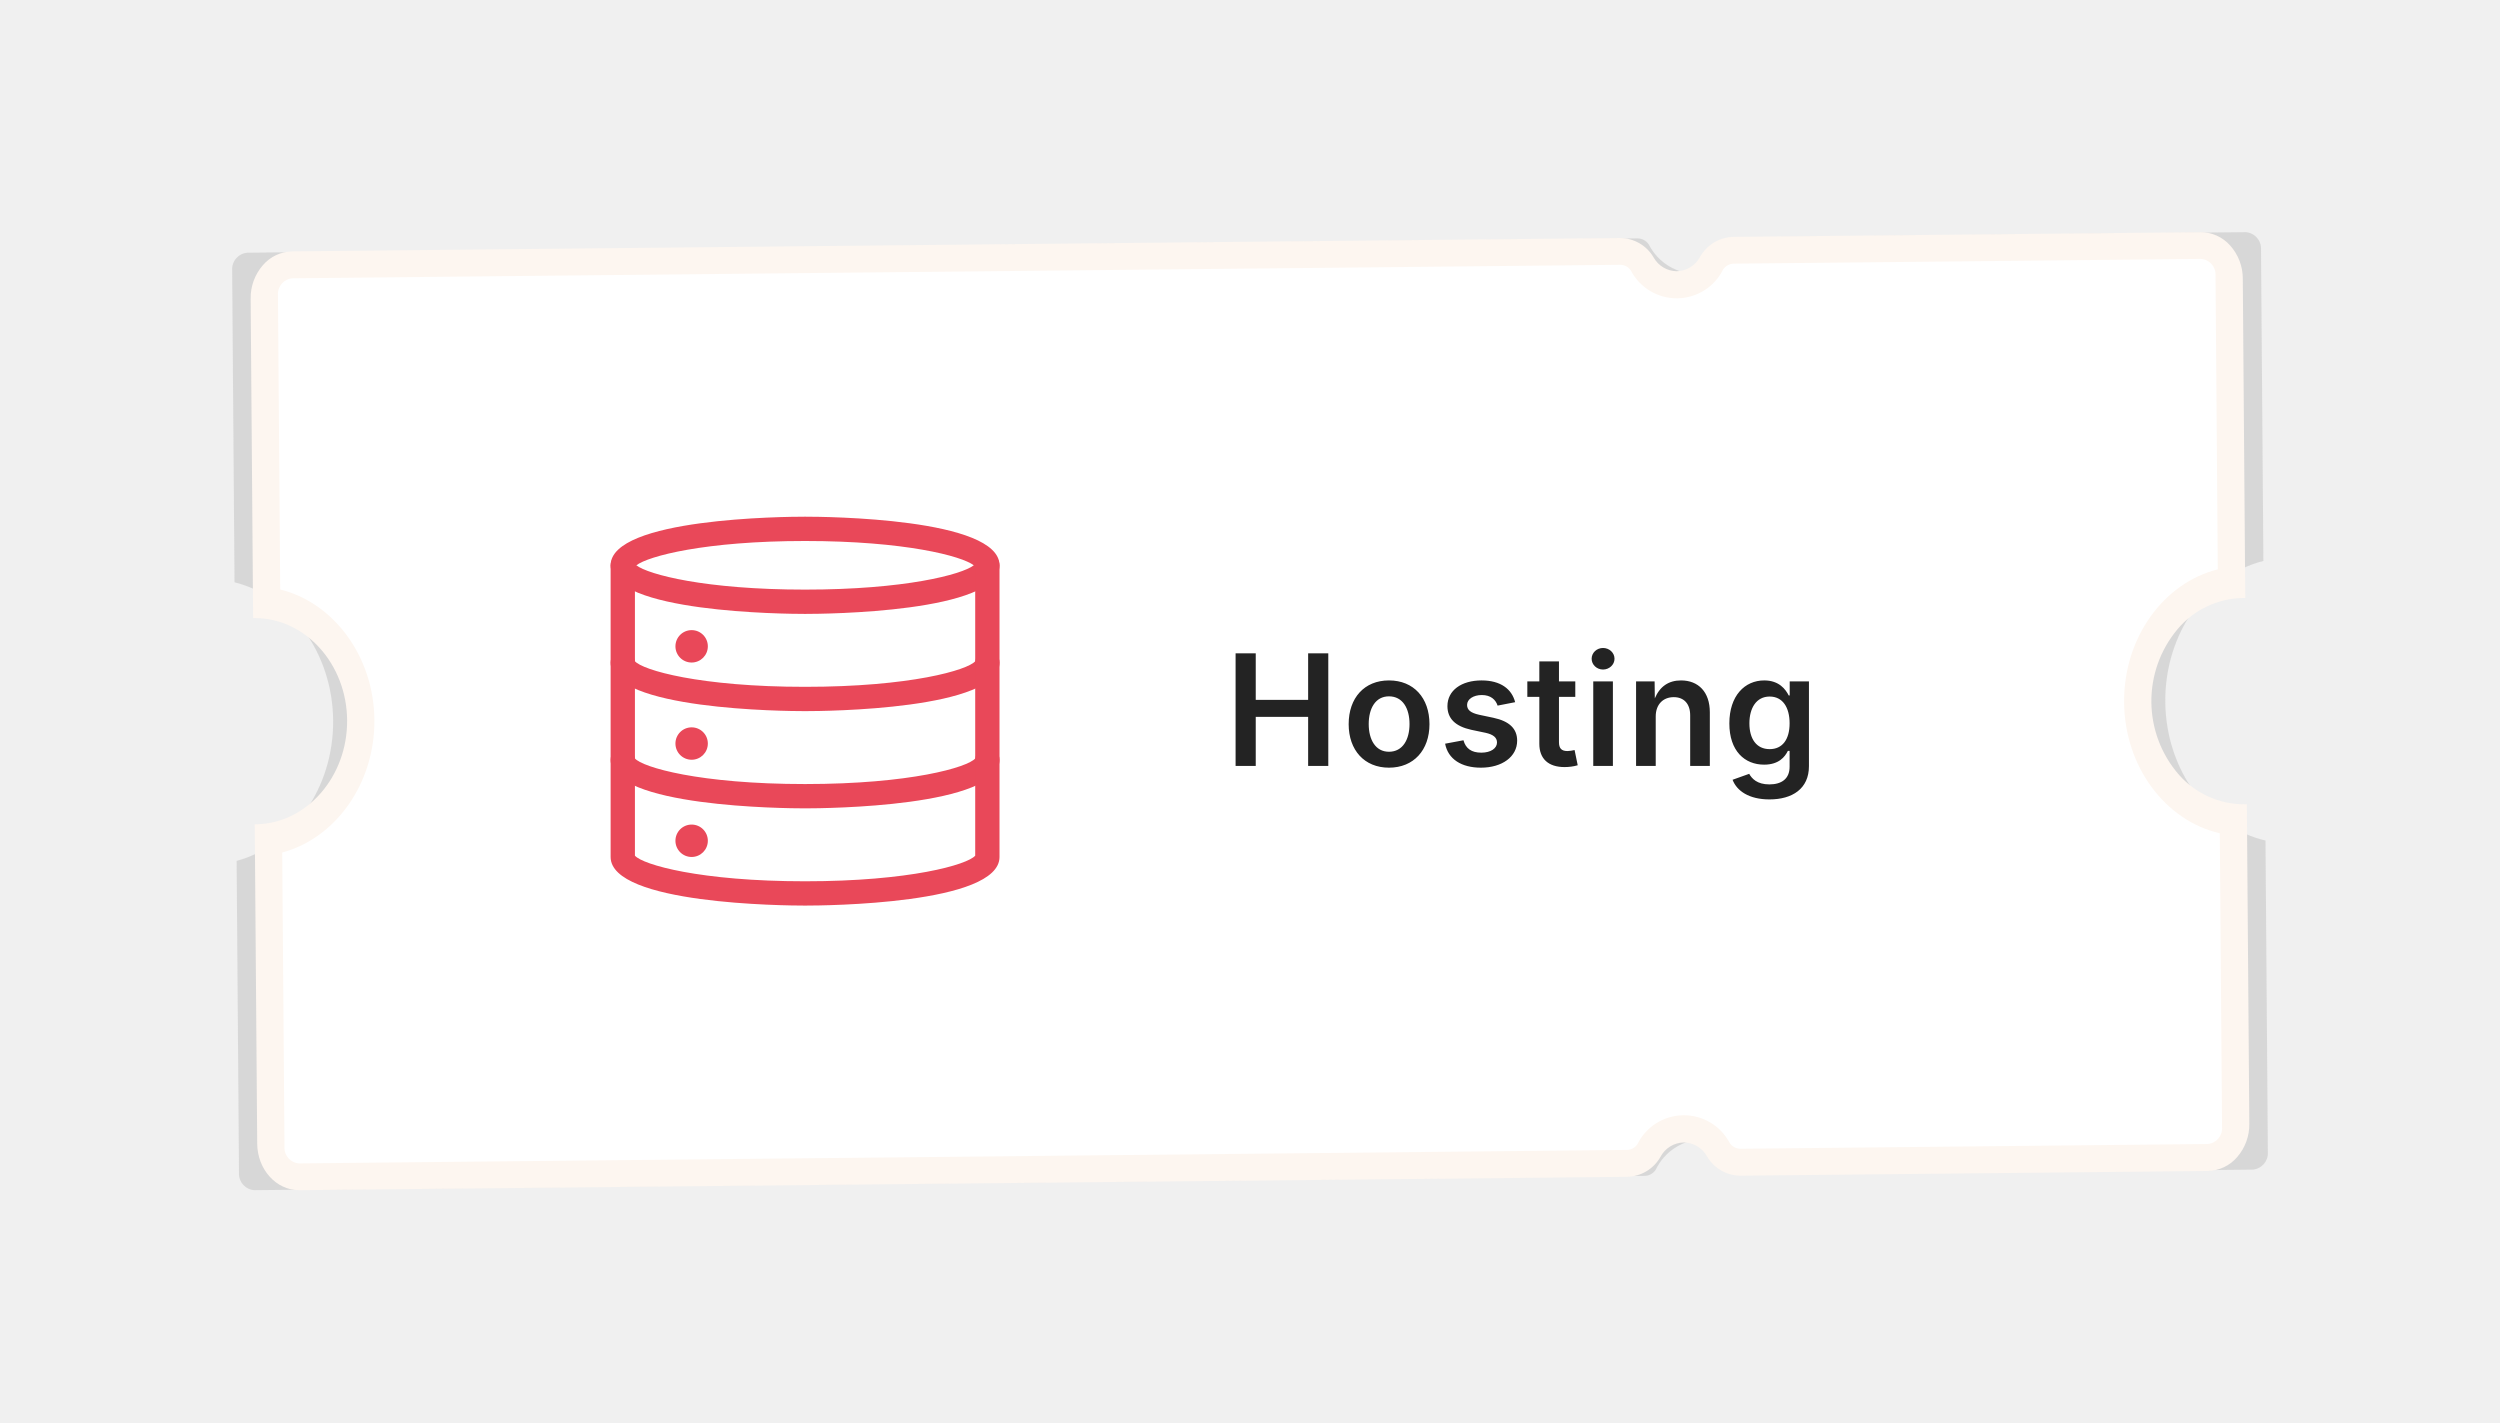
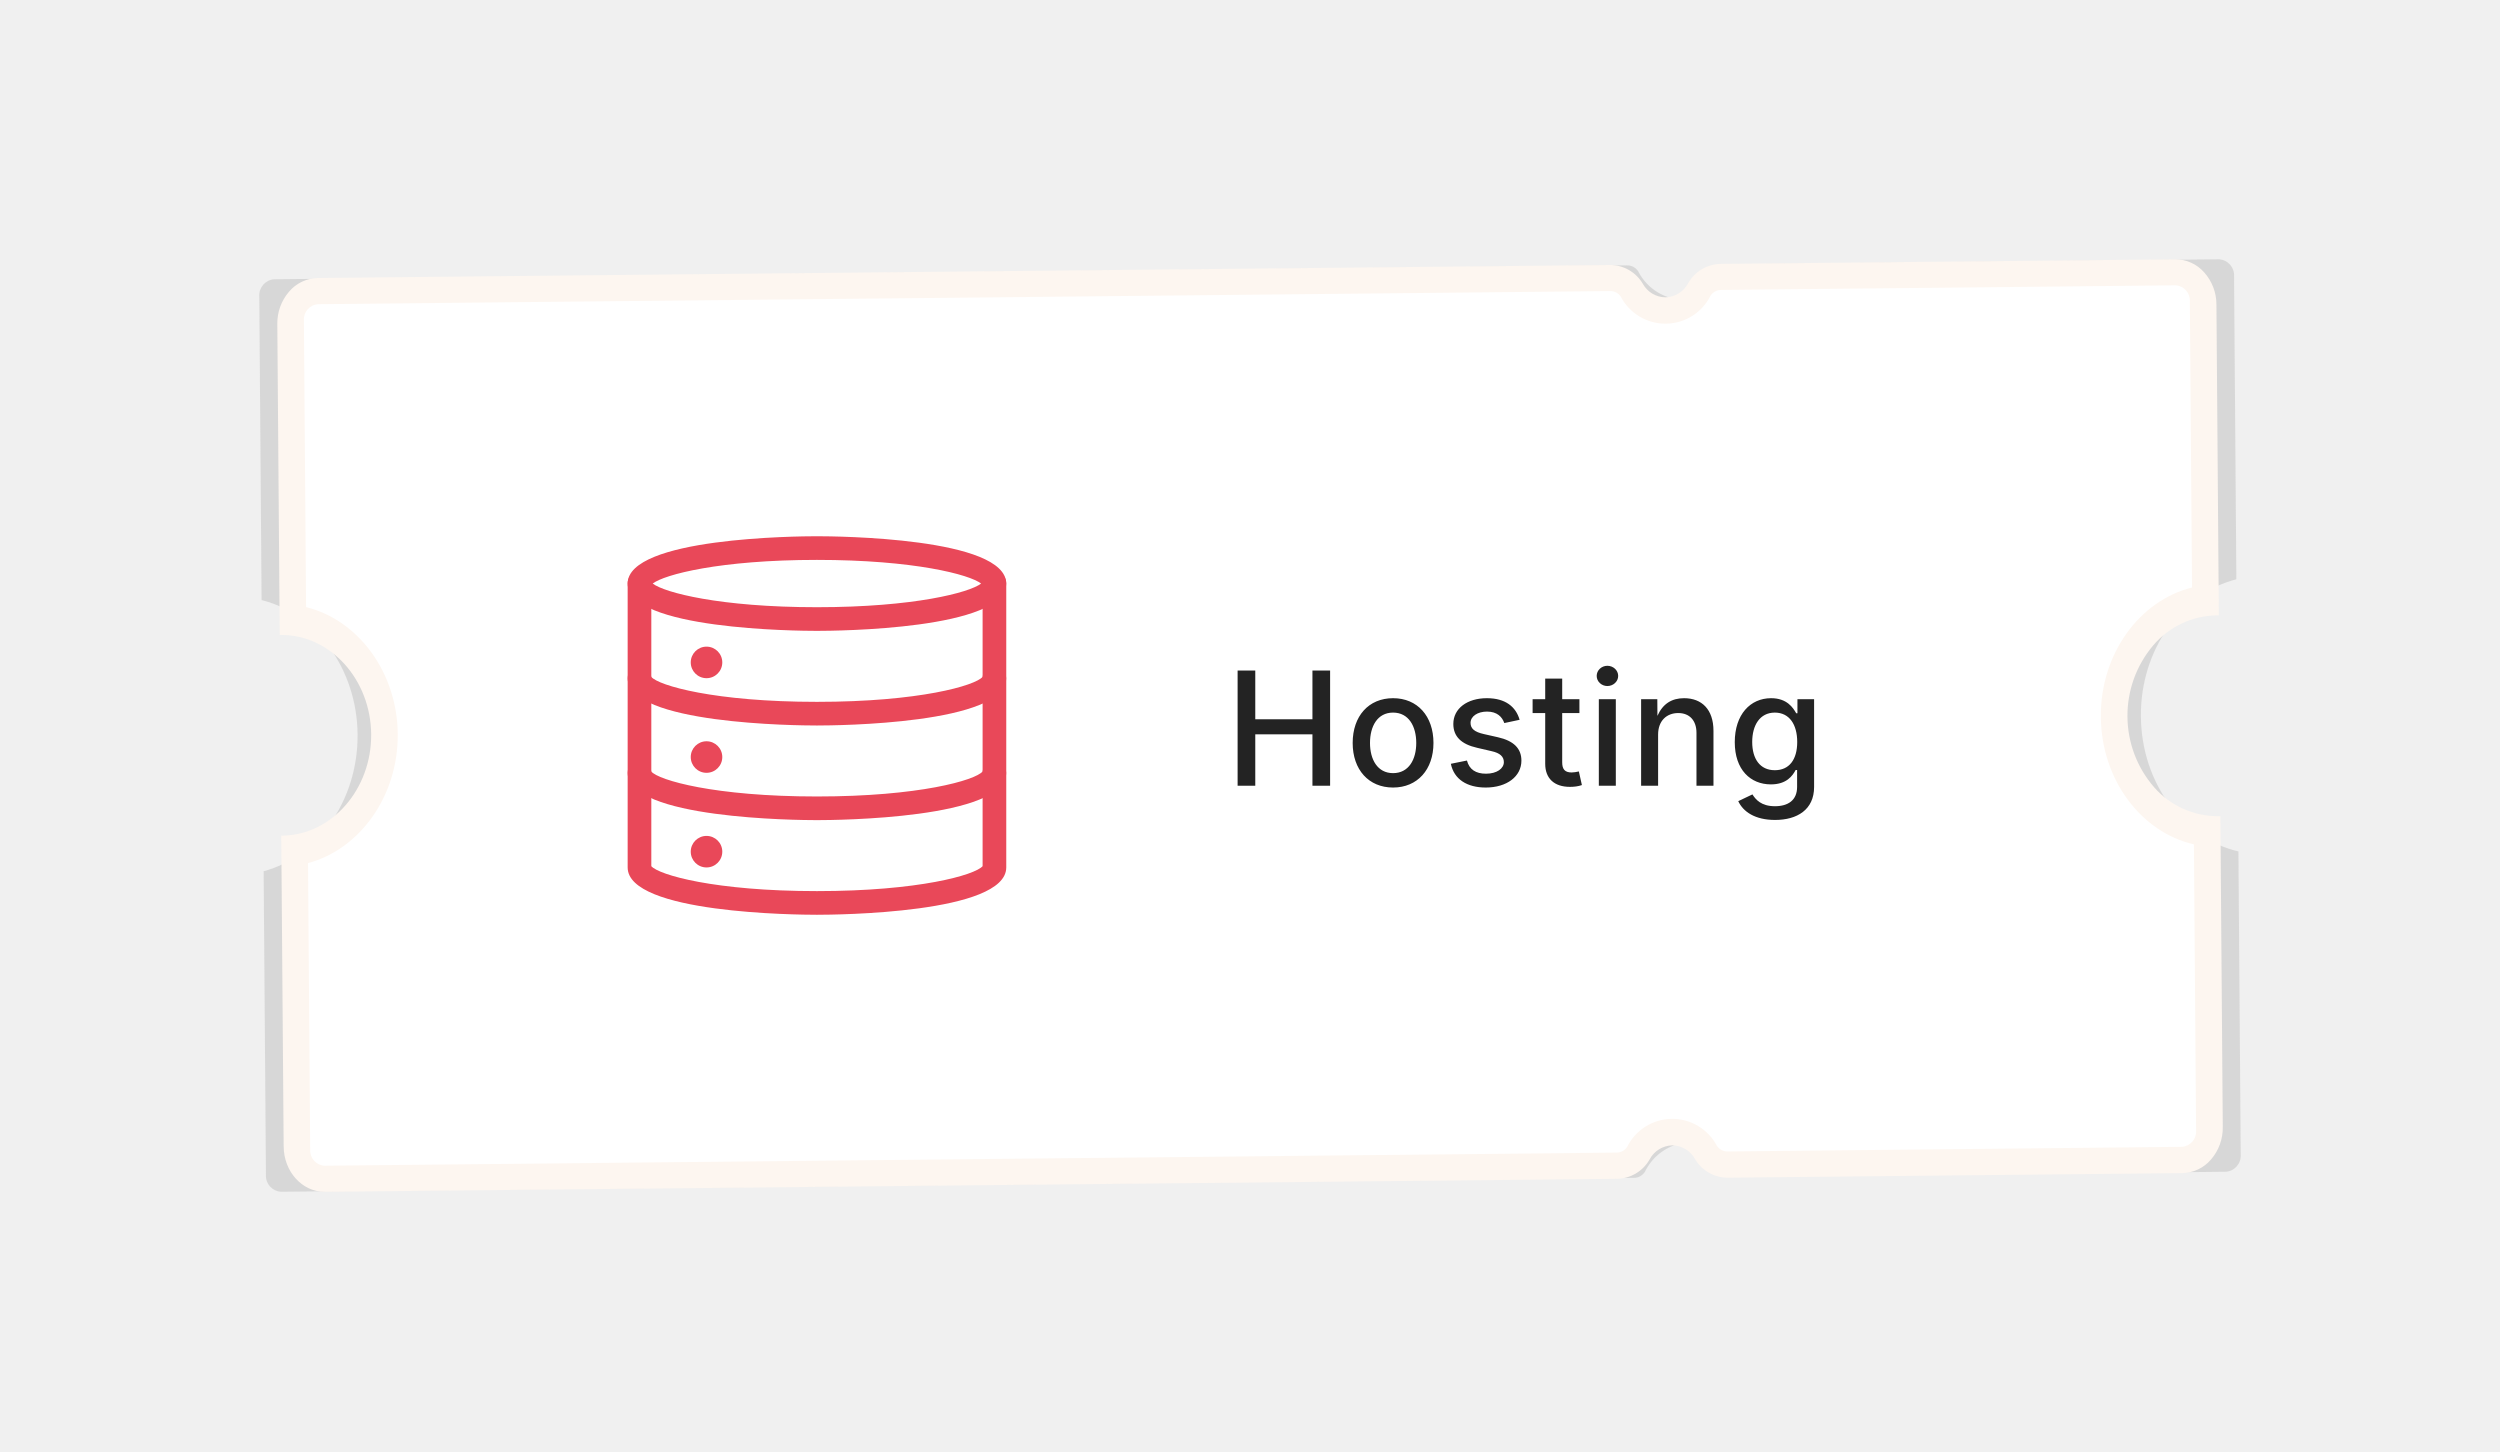
- <svg xmlns="http://www.w3.org/2000/svg" width="387.692" height="220.569" viewBox="0 0 387.692 220.569">
-   <g id="Grupo_1218" data-name="Grupo 1218" transform="translate(25.113 -72.277)">
-     <g id="Grupo_893" data-name="Grupo 893" transform="translate(10.887 102.882)">
-       <path id="Trazado_5094" data-name="Trazado 5094" d="M439.646,820.338a2.1,2.1,0,0,1-1.844-.946,8.359,8.359,0,0,0-14.973.173,2.082,2.082,0,0,1-1.819.965l-215.5,2.215a2.551,2.551,0,0,1-2.392-2.683l-.366-48.383c8.616-2.327,15.046-11.282,14.967-21.763s-6.644-19.291-15.294-21.438l-.366-48.383a2.568,2.568,0,0,1,2.351-2.732l215.5-2.215a2.075,2.075,0,0,1,1.844.946,8.359,8.359,0,0,0,14.974-.173,2.113,2.113,0,0,1,1.819-.965l75.753-.779a2.551,2.551,0,0,1,2.393,2.683l.366,48.308c-8.757,2.212-15.292,11.19-15.211,21.827s6.75,19.491,15.539,21.524l.366,48.309a2.568,2.568,0,0,1-2.351,2.732Z" transform="translate(-202.059 -668.781)" fill="#9f9f9f" opacity="0.3" />
-       <g id="Grupo_892" data-name="Grupo 892" transform="translate(2.874 5.393)">
+ <svg xmlns="http://www.w3.org/2000/svg" width="347.132" height="201.481" viewBox="0 0 347.132 201.481">
+   <g id="Grupo_1218" data-name="Grupo 1218" transform="translate(36 36)">
+     <g id="Grupo_893" data-name="Grupo 893" transform="translate(0 -0.001)">
+       <path id="Trazado_5094" data-name="Trazado 5094" d="M409.121,801.559a1.833,1.833,0,0,1-1.607-.825,7.285,7.285,0,0,0-13.05.15,1.815,1.815,0,0,1-1.585.841l-187.811,1.931a2.223,2.223,0,0,1-2.085-2.338l-.319-42.167c7.509-2.028,13.113-9.832,13.044-18.967s-5.79-16.812-13.329-18.684l-.319-42.167a2.238,2.238,0,0,1,2.049-2.381l187.811-1.93a1.808,1.808,0,0,1,1.607.825,7.285,7.285,0,0,0,13.05-.151,1.841,1.841,0,0,1,1.585-.841l66.02-.678a2.223,2.223,0,0,1,2.085,2.339l.319,42.1c-7.632,1.928-13.327,9.752-13.257,19.023s5.883,16.986,13.543,18.758l.319,42.1a2.238,2.238,0,0,1-2.049,2.381Z" transform="translate(-202.059 -674.175)" fill="#9f9f9f" opacity="0.3" />
+       <g id="Grupo_892" data-name="Grupo 892" transform="translate(2.504)">
        <g id="Grupo_891" data-name="Grupo 891" transform="translate(0)">
-           <path id="Trazado_5092" data-name="Trazado 5092" d="M486.012,736.835c.07,9.087,6.7,16.389,14.81,16.307l.379,49.117c.029,3.776-2.687,6.872-6.06,6.906l-72.344.73a5.718,5.718,0,0,1-5-2.809,4.418,4.418,0,0,0-7.845.079A5.747,5.747,0,0,1,405,810.074L199.2,812.15c-3.372.034-6.136-3.006-6.165-6.783l-.379-49.129c8.009-.212,14.392-7.593,14.323-16.588s-6.566-16.233-14.576-16.283l-.379-49.13c-.029-3.776,2.688-6.872,6.06-6.906l205.8-2.076a5.717,5.717,0,0,1,5,2.809,4.418,4.418,0,0,0,7.845-.079,5.748,5.748,0,0,1,4.954-2.909l72.344-.73c3.373-.034,6.136,3.007,6.165,6.783l.379,49.117C492.454,720.327,485.942,727.762,486.012,736.835Z" transform="translate(-191.639 -663.962)" fill="#fdf6f0" />
-           <path id="Trazado_5093" data-name="Trazado 5093" d="M198.527,811.917c-3.555,0-6.462-3.222-6.492-7.212l-.382-49.525.378-.01c7.758-.205,14.015-7.443,13.948-16.134s-6.435-15.788-14.2-15.837l-.378,0-.382-49.525a7.709,7.709,0,0,1,1.867-5.167,6.139,6.139,0,0,1,4.573-2.176l205.8-2.074a6.062,6.062,0,0,1,5.319,3,4.168,4.168,0,0,0,3.581,2.153h.04a4.187,4.187,0,0,0,3.586-2.224,6.093,6.093,0,0,1,5.273-3.107l72.344-.729a6.125,6.125,0,0,1,4.605,2.084,7.673,7.673,0,0,1,1.946,5.129l.383,49.518-.383,0a13.524,13.524,0,0,0-10.08,4.792,17.374,17.374,0,0,0,.174,22.616,13.512,13.512,0,0,0,10.153,4.589l.383,0,.382,49.518a7.706,7.706,0,0,1-1.867,5.167,6.137,6.137,0,0,1-4.573,2.176l-72.344.729a6.045,6.045,0,0,1-5.319-3,4.17,4.17,0,0,0-3.581-2.153h-.04a4.187,4.187,0,0,0-3.586,2.224,6.093,6.093,0,0,1-5.273,3.107l-205.8,2.074Zm-6.1-55.887L192.8,804.7c.027,3.53,2.617,6.375,5.778,6.344l205.8-2.074a5.345,5.345,0,0,0,4.637-2.708,4.934,4.934,0,0,1,4.222-2.622,4.858,4.858,0,0,1,4.263,2.539,5.28,5.28,0,0,0,4.677,2.613l72.344-.729a5.42,5.42,0,0,0,4.038-1.92A6.772,6.772,0,0,0,500.2,801.6l-.376-48.648a14.2,14.2,0,0,1-10.308-4.833,17.811,17.811,0,0,1-4.506-11.895h0a17.866,17.866,0,0,1,4.321-11.972,14.277,14.277,0,0,1,10.232-5.039l-.376-48.648a6.739,6.739,0,0,0-1.711-4.505,5.358,5.358,0,0,0-4.067-1.839l-72.344.729a5.346,5.346,0,0,0-4.637,2.708,4.777,4.777,0,0,1-8.484.084,5.316,5.316,0,0,0-4.62-2.613h-.057l-205.8,2.074a5.419,5.419,0,0,0-4.038,1.92,6.772,6.772,0,0,0-1.642,4.539l.376,48.667c8.005.275,14.51,7.678,14.58,16.7S200.425,755.593,192.426,756.03Z" transform="translate(-191.022 -663.345)" fill="#fdf6f0" />
+           <path id="Trazado_5092" data-name="Trazado 5092" d="M448.241,727.522c.061,7.919,5.835,14.283,12.907,14.212l.33,42.806c.025,3.291-2.342,5.989-5.281,6.019l-63.049.636a4.983,4.983,0,0,1-4.356-2.448,3.85,3.85,0,0,0-6.837.069,5.009,5.009,0,0,1-4.318,2.535L198.277,793.16c-2.939.029-5.348-2.62-5.373-5.912l-.33-42.817c6.98-.184,12.543-6.618,12.483-14.456s-5.722-14.148-12.7-14.191l-.33-42.818c-.025-3.291,2.342-5.989,5.281-6.019l179.359-1.809a4.982,4.982,0,0,1,4.356,2.448,3.85,3.85,0,0,0,6.837-.069,5.009,5.009,0,0,1,4.318-2.535l63.05-.636c2.939-.029,5.348,2.621,5.373,5.911l.33,42.806C453.855,713.135,448.18,719.615,448.241,727.522Z" transform="translate(-191.688 -664.011)" fill="#fdf6f0" />
+           <path id="Trazado_5093" data-name="Trazado 5093" d="M197.563,792.828c-3.1,0-5.632-2.808-5.658-6.286l-.333-43.162.329-.008c6.762-.179,12.215-6.486,12.156-14.061s-5.608-13.76-12.371-13.8l-.329,0-.333-43.163a6.719,6.719,0,0,1,1.627-4.5,5.351,5.351,0,0,1,3.985-1.9l179.359-1.807a5.283,5.283,0,0,1,4.636,2.613,3.633,3.633,0,0,0,3.121,1.877h.035a3.649,3.649,0,0,0,3.125-1.938,5.31,5.31,0,0,1,4.6-2.707l63.05-.635a5.338,5.338,0,0,1,4.014,1.816,6.688,6.688,0,0,1,1.7,4.47l.333,43.156-.334,0a11.787,11.787,0,0,0-8.785,4.176,15.142,15.142,0,0,0,.152,19.711,11.777,11.777,0,0,0,8.848,4l.334,0,.333,43.156a6.716,6.716,0,0,1-1.627,4.5,5.348,5.348,0,0,1-3.985,1.9l-63.049.636a5.269,5.269,0,0,1-4.635-2.613,3.634,3.634,0,0,0-3.121-1.876h-.035a3.649,3.649,0,0,0-3.125,1.938,5.31,5.31,0,0,1-4.6,2.708l-179.359,1.807Zm-5.317-48.707.327,42.414c.024,3.077,2.28,5.556,5.036,5.529l179.359-1.807a4.659,4.659,0,0,0,4.041-2.36,4.3,4.3,0,0,1,3.68-2.285,4.234,4.234,0,0,1,3.715,2.212,4.6,4.6,0,0,0,4.076,2.277l63.05-.635a4.724,4.724,0,0,0,3.519-1.674,5.9,5.9,0,0,0,1.43-3.956l-.327-42.4a12.373,12.373,0,0,1-8.984-4.212,15.523,15.523,0,0,1-3.927-10.366h0a15.57,15.57,0,0,1,3.766-10.434,12.442,12.442,0,0,1,8.917-4.391l-.328-42.4a5.874,5.874,0,0,0-1.491-3.926,4.669,4.669,0,0,0-3.545-1.6l-63.049.635a4.659,4.659,0,0,0-4.041,2.36,4.164,4.164,0,0,1-7.394.073,4.633,4.633,0,0,0-4.026-2.277H376l-179.359,1.807a4.723,4.723,0,0,0-3.519,1.674,5.9,5.9,0,0,0-1.431,3.956l.327,42.415c6.977.24,12.646,6.692,12.707,14.552S199.217,743.741,192.245,744.122Z" transform="translate(-191.022 -663.345)" fill="#fdf6f0" />
        </g>
-         <path id="Trazado_5094-2" data-name="Trazado 5094" d="M428.954,812.171a2.016,2.016,0,0,1-1.761-.893,8.024,8.024,0,0,0-14.3.163,1.994,1.994,0,0,1-1.737.911l-205.8,2.092a2.42,2.42,0,0,1-2.285-2.533l-.35-45.68c8.228-2.2,14.369-10.651,14.293-20.547s-6.345-18.213-14.606-20.24l-.35-45.68a2.435,2.435,0,0,1,2.246-2.58l205.8-2.091a1.989,1.989,0,0,1,1.761.893,8.024,8.024,0,0,0,14.3-.163,2.024,2.024,0,0,1,1.737-.911l72.344-.735a2.419,2.419,0,0,1,2.285,2.533l.349,45.609c-8.363,2.089-14.6,10.564-14.527,20.607s6.446,18.4,14.84,20.321l.349,45.61a2.434,2.434,0,0,1-2.246,2.579Z" transform="translate(-197.828 -670.024)" fill="#fff" />
+         <path id="Trazado_5094-2" data-name="Trazado 5094" d="M399.8,794.442a1.757,1.757,0,0,1-1.535-.779,6.993,6.993,0,0,0-12.462.142,1.738,1.738,0,0,1-1.514.794l-179.359,1.823a2.109,2.109,0,0,1-1.991-2.208l-.3-39.811c7.171-1.915,12.523-9.283,12.457-17.907s-5.53-15.873-12.729-17.64l-.3-39.811a2.122,2.122,0,0,1,1.957-2.248l179.359-1.823a1.733,1.733,0,0,1,1.535.779,6.993,6.993,0,0,0,12.463-.142,1.764,1.764,0,0,1,1.514-.794l63.049-.641a2.109,2.109,0,0,1,1.991,2.208l.3,39.75c-7.289,1.82-12.728,9.207-12.66,17.96S457.19,750.13,464.5,751.8l.3,39.75a2.121,2.121,0,0,1-1.957,2.248Z" transform="translate(-198.372 -670.557)" fill="#fff" />
      </g>
    </g>
-     <text id="Hosting" transform="translate(164.733 168.06)" fill="#232323" font-size="24" font-family="SFProDisplay-Semibold, SF Pro Display" font-weight="600" letter-spacing="0.015em">
-       <tspan x="0" y="23">Hosting</tspan>
+     <text id="Hosting" transform="translate(134.08 52.102)" fill="#232323" font-size="22" font-family="SFProDisplay-Medium, SF Pro Display" font-weight="500" letter-spacing="0.015em">
+       <tspan x="0" y="21">Hosting</tspan>
    </text>
-     <g id="Grupo_1259" data-name="Grupo 1259" transform="translate(69.58 152.404)">
-       <path id="Trazado_5414" data-name="Trazado 5414" d="M30.154,15.077C27.069,15.077,0,14.866,0,7.539S27.069,0,30.154,0,60.309.211,60.309,7.539,33.24,15.077,30.154,15.077ZM3.99,7.539c1.839,1.427,10.667,3.769,26.164,3.769S54.479,8.966,56.318,7.539C54.479,6.111,45.651,3.769,30.154,3.769S5.83,6.111,3.99,7.539Zm52.617.292h0Z" fill="#e94859" />
-       <path id="Trazado_5415" data-name="Trazado 5415" d="M30.154,185.423c-3.086,0-30.154-.211-30.154-7.539a1.885,1.885,0,0,1,3.757-.216c1.161,1.39,10.082,3.985,26.4,3.985s25.237-2.6,26.4-3.985a1.885,1.885,0,0,1,3.757.216c0,7.327-27.069,7.539-30.154,7.539Zm26.385-7.541-52.77,0" transform="translate(0 -155.269)" fill="#e94859" />
-       <path id="Trazado_5416" data-name="Trazado 5416" d="M30.154,313.423c-3.086,0-30.154-.211-30.154-7.539a1.885,1.885,0,0,1,3.757-.216c1.161,1.39,10.082,3.985,26.4,3.985s25.237-2.6,26.4-3.985a1.885,1.885,0,0,1,3.757.216c0,7.328-27.069,7.539-30.154,7.539Zm26.385-7.541-52.77,0" transform="translate(0 -268.192)" fill="#e94859" />
-       <path id="Trazado_5417" data-name="Trazado 5417" d="M30.154,102.655C27.069,102.655,0,102.444,0,95.116V49.885a1.885,1.885,0,0,1,3.769,0V94.913c1.209,1.4,10.127,3.973,26.385,3.973s25.176-2.576,26.385-3.973V49.885a1.885,1.885,0,0,1,3.769,0V95.116C60.309,102.444,33.24,102.655,30.154,102.655Z" transform="translate(0 -42.346)" fill="#e94859" />
-       <circle id="Elipse_72" data-name="Elipse 72" cx="2.513" cy="2.513" r="2.513" transform="translate(10.051 32.667)" fill="#e94859" />
-       <circle id="Elipse_73" data-name="Elipse 73" cx="2.513" cy="2.513" r="2.513" transform="translate(10.051 17.59)" fill="#e94859" />
-       <circle id="Elipse_74" data-name="Elipse 74" cx="2.513" cy="2.513" r="2.513" transform="translate(10.051 47.744)" fill="#e94859" />
+     <g id="Grupo_1259" data-name="Grupo 1259" transform="translate(51.152 38.458)">
+       <path id="Trazado_5414" data-name="Trazado 5414" d="M26.28,13.14C23.591,13.14,0,12.956,0,6.57S23.591,0,26.28,0,52.56.184,52.56,6.57,28.969,13.14,26.28,13.14ZM3.478,6.57c1.6,1.244,9.3,3.285,22.8,3.285s21.2-2.041,22.8-3.285c-1.6-1.244-9.3-3.285-22.8-3.285S5.081,5.326,3.478,6.57Zm45.857.254h0Z" fill="#e94859" />
+       <path id="Trazado_5415" data-name="Trazado 5415" d="M26.28,184.213c-2.689,0-26.28-.184-26.28-6.57a1.642,1.642,0,0,1,3.274-.188c1.012,1.211,8.786,3.473,23.006,3.473s21.994-2.262,23.006-3.473a1.642,1.642,0,0,1,3.274.188c0,6.386-23.591,6.57-26.28,6.57Zm23-6.572-45.99,0" transform="translate(0 -157.932)" fill="#e94859" />
+       <path id="Trazado_5416" data-name="Trazado 5416" d="M26.28,312.213c-2.689,0-26.28-.184-26.28-6.57a1.642,1.642,0,0,1,3.274-.188c1.012,1.211,8.786,3.473,23.006,3.473s21.994-2.262,23.006-3.473a1.642,1.642,0,0,1,3.274.188c0,6.386-23.591,6.57-26.28,6.57Zm23-6.572-45.99,0" transform="translate(0 -272.792)" fill="#e94859" />
+       <path id="Trazado_5417" data-name="Trazado 5417" d="M26.28,95.633c-2.689,0-26.28-.184-26.28-6.57V49.643a1.643,1.643,0,1,1,3.285,0V88.885c1.053,1.218,8.826,3.462,23,3.462s21.942-2.245,23-3.462V49.643a1.643,1.643,0,1,1,3.285,0v39.42C52.56,95.449,28.969,95.633,26.28,95.633Z" transform="translate(0 -43.072)" fill="#e94859" />
+       <ellipse id="Elipse_72" data-name="Elipse 72" cx="2.19" cy="2.19" rx="2.19" ry="2.19" transform="translate(8.76 28.47)" fill="#e94859" />
+       <ellipse id="Elipse_73" data-name="Elipse 73" cx="2.19" cy="2.19" rx="2.19" ry="2.19" transform="translate(8.76 15.33)" fill="#e94859" />
+       <ellipse id="Elipse_74" data-name="Elipse 74" cx="2.19" cy="2.19" rx="2.19" ry="2.19" transform="translate(8.76 41.61)" fill="#e94859" />
    </g>
  </g>
</svg>
